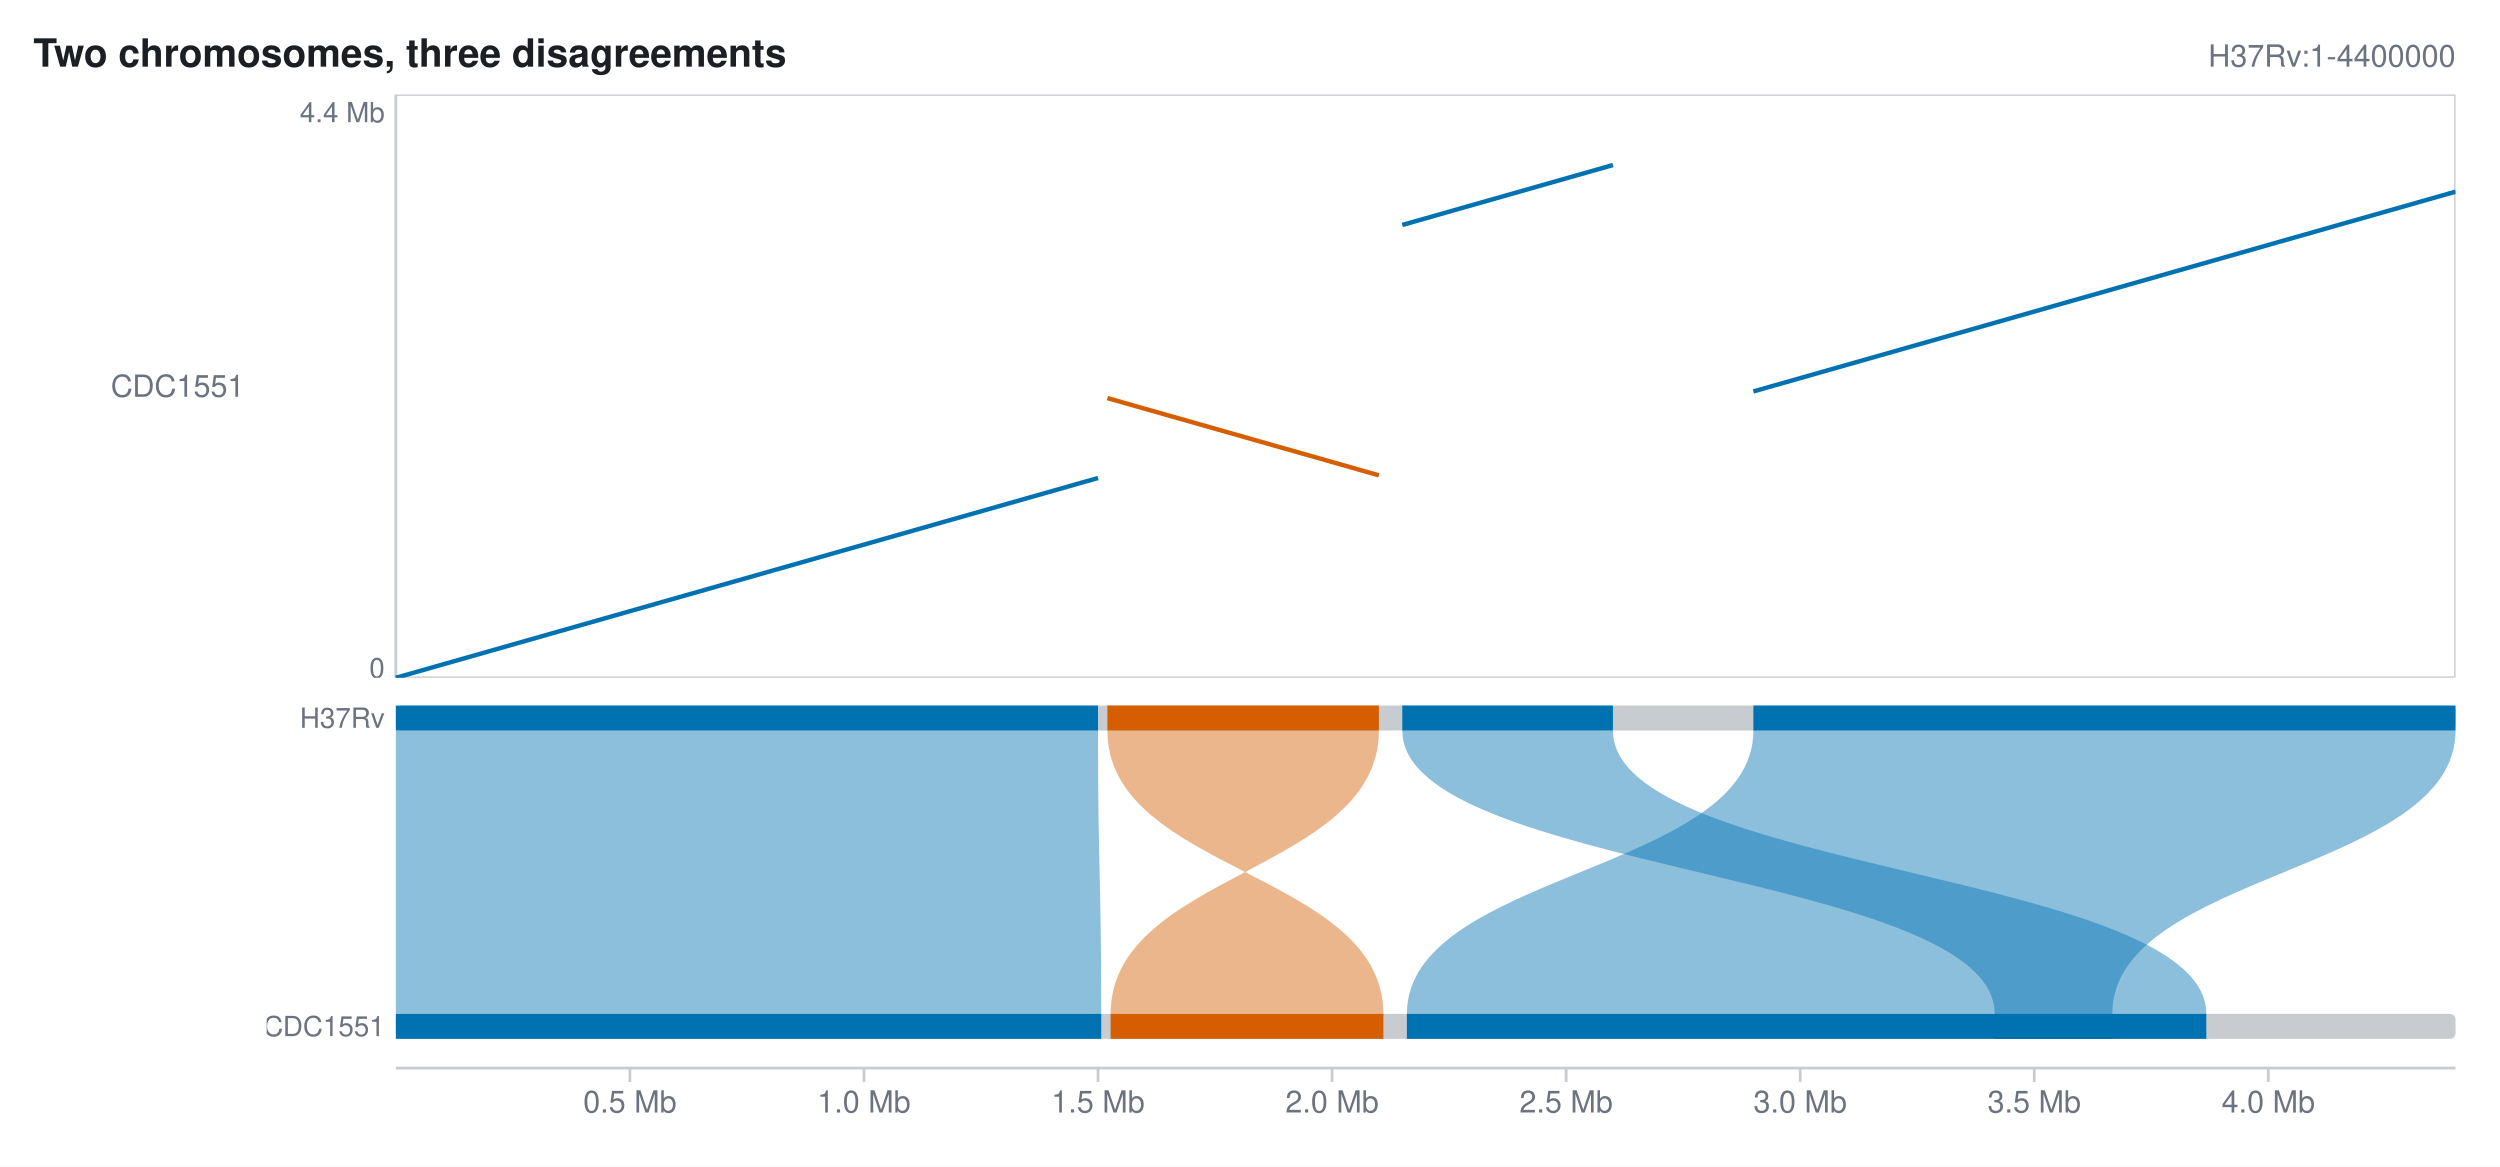
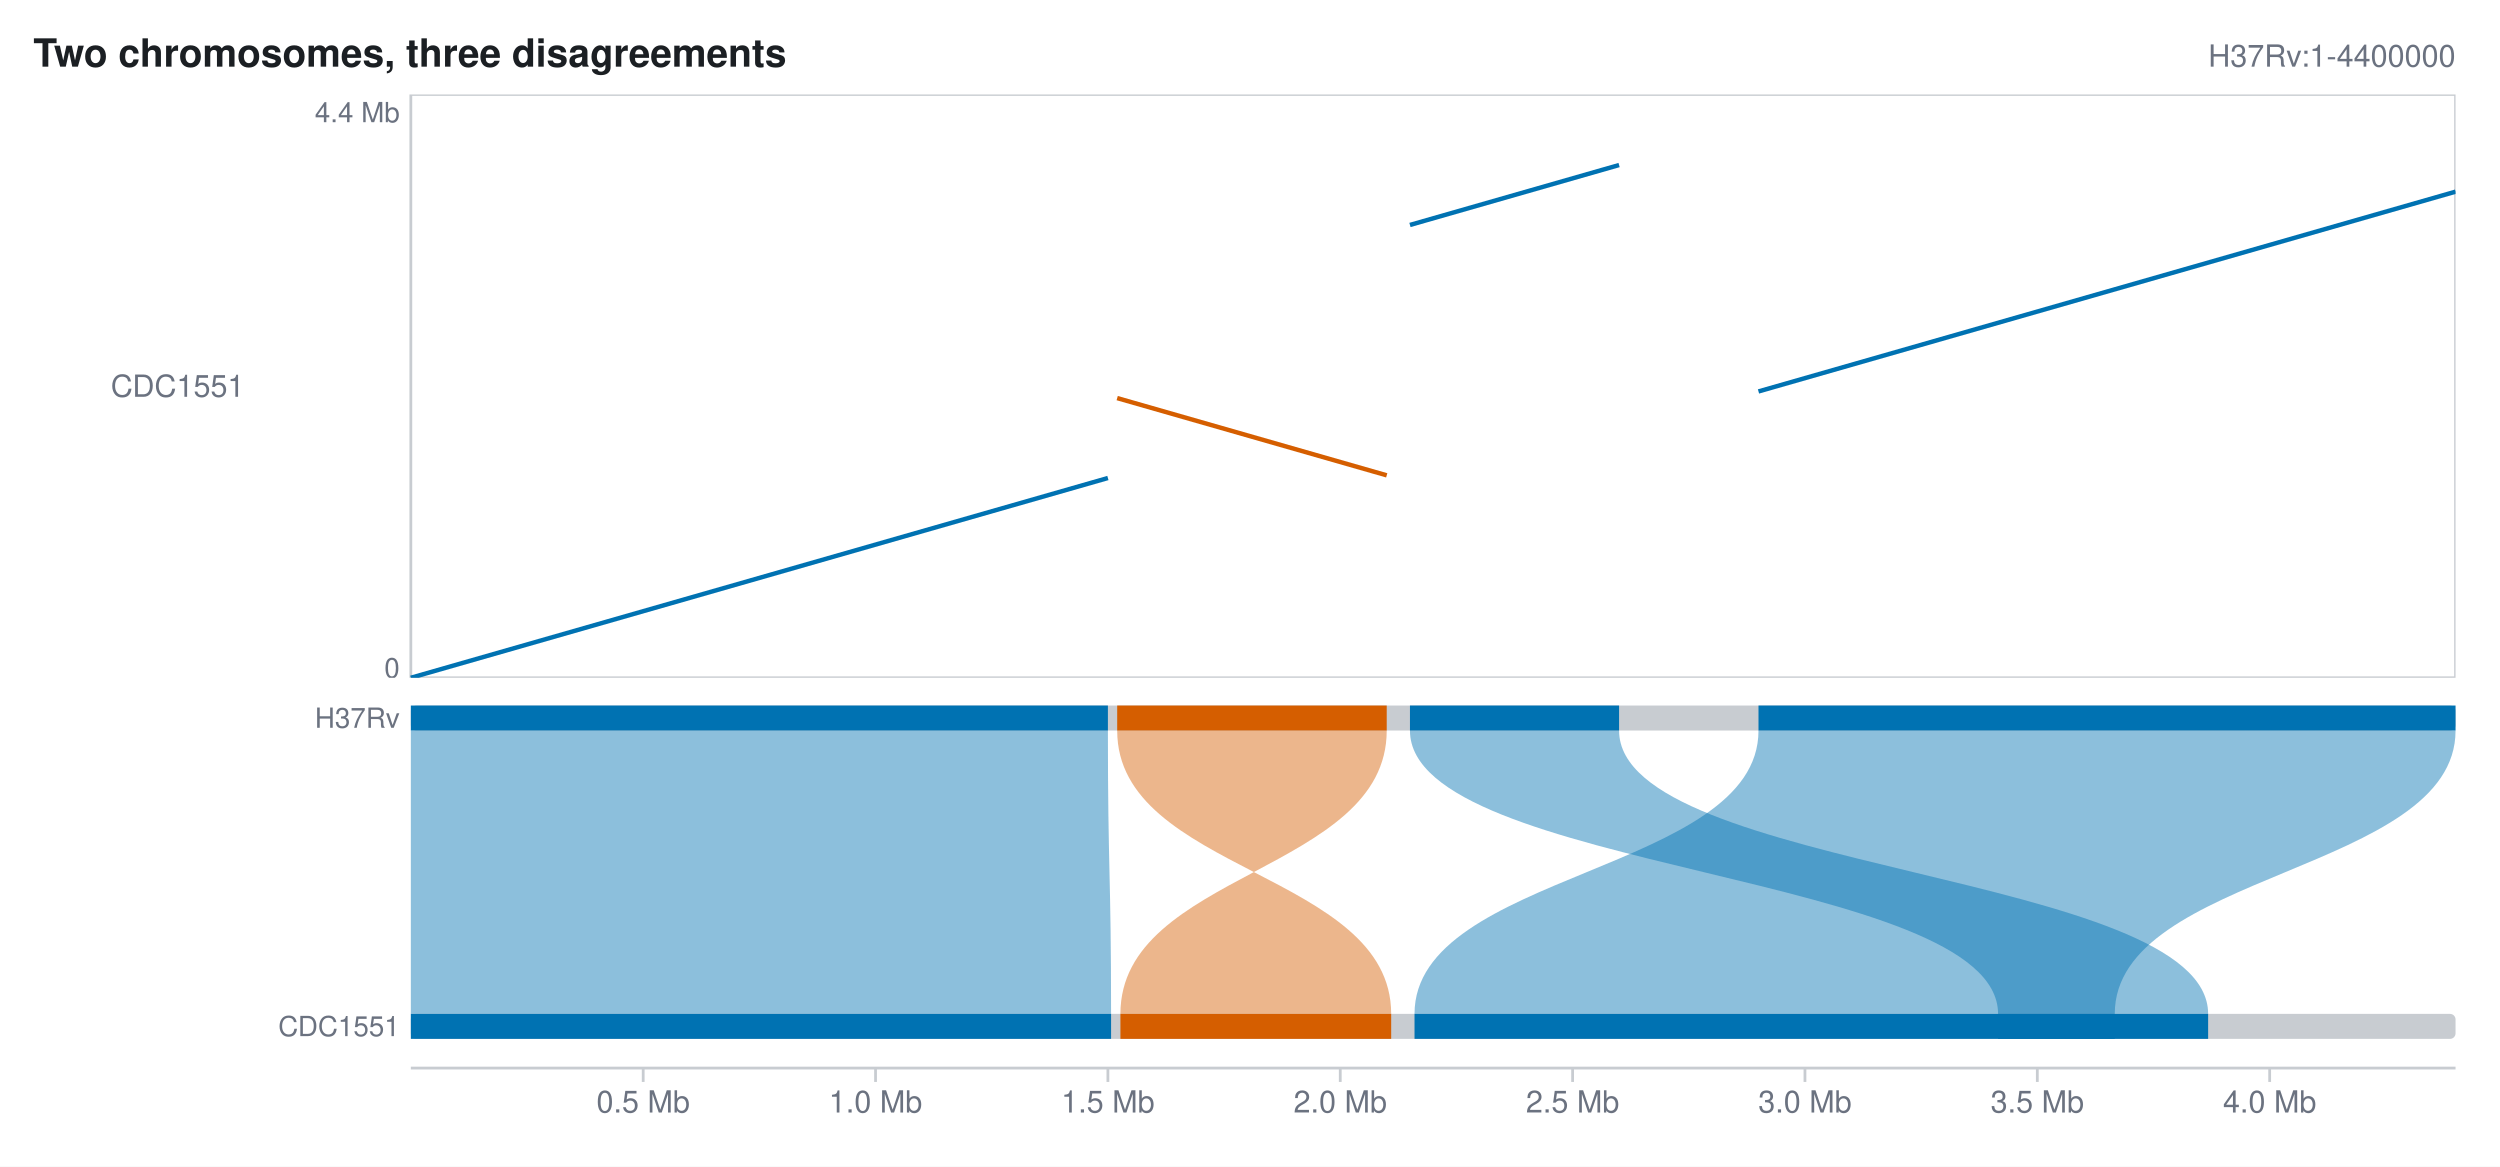
<svg xmlns="http://www.w3.org/2000/svg" width="900" height="420" viewBox="0 0 900 420" font-family="Helvetica, Arial, sans-serif">
  <defs>
    <clipPath id="karyon-clip-0">
      <rect x="96" y="34" width="788" height="210" />
    </clipPath>
    <clipPath id="karyon-clip-1">
      <rect x="96" y="254" width="788" height="120" />
    </clipPath>
    <clipPath id="karyon-clip-2">
      <rect x="96" y="384" width="788" height="26" />
    </clipPath>
  </defs>
  <rect x="0" y="0" width="900" height="420" fill="#ffffff" />
  <text x="12" y="24" fill="#1b1f23" font-size="14" text-anchor="start" font-weight="bold">Two chromosomes, three disagreements</text>
  <text x="884" y="24" fill="#6b7280" font-size="11" text-anchor="end">H37Rv:1-4400000</text>
  <text x="88" y="142.85" fill="#6b7280" font-size="11" text-anchor="end">CDC1551</text>
  <g clip-path="url(#karyon-clip-0)">
-     <rect x="142.5" y="34" width="741.5" height="210" fill="none" stroke="#c8ccd1" stroke-width="1" />
-     <line x1="142.5" y1="244" x2="395.284" y2="172.082" stroke="#0072b2" stroke-width="1.6" />
-     <line x1="398.655" y1="143.315" x2="496.398" y2="171.123" stroke="#d55e00" stroke-width="1.6" />
-     <line x1="504.824" y1="80.986" x2="580.659" y2="59.411" stroke="#0072b2" stroke-width="1.6" />
-     <line x1="631.216" y1="140.918" x2="884" y2="69" stroke="#0072b2" stroke-width="1.6" />
-     <text x="138.5" y="44" fill="#6b7280" font-size="10" text-anchor="end">4.4 Mb</text>
-     <text x="138.5" y="244" fill="#6b7280" font-size="10" text-anchor="end">0</text>
+     <rect x="147.9" y="34" width="736.1" height="210" fill="none" stroke="#c8ccd1" stroke-width="1" />
+     <line x1="147.9" y1="244" x2="398.843" y2="172.082" stroke="#0072b2" stroke-width="1.6" />
+     <line x1="402.189" y1="143.315" x2="499.22" y2="171.123" stroke="#d55e00" stroke-width="1.6" />
+     <line x1="507.585" y1="80.986" x2="582.868" y2="59.411" stroke="#0072b2" stroke-width="1.6" />
+     <line x1="633.057" y1="140.918" x2="884" y2="69" stroke="#0072b2" stroke-width="1.6" />
+     <text x="143.9" y="44" fill="#6b7280" font-size="10" text-anchor="end">4.4 Mb</text>
+     <text x="143.9" y="244" fill="#6b7280" font-size="10" text-anchor="end">0</text>
  </g>
  <g clip-path="url(#karyon-clip-1)">
-     <rect x="142.5" y="254" width="741.5" height="9" rx="2" fill="#c8ccd1" />
-     <rect x="142.5" y="365" width="741.5" height="9" rx="2" fill="#c8ccd1" />
-     <path d="M142.5 263 C142.5 314 142.5 314 142.5 365 L396.438 365 C396.438 314 395.284 314 395.284 263 Z" fill="#0072b2" fill-opacity="0.45" />
-     <rect x="142.5" y="254" width="252.784" height="9" fill="#0072b2" />
-     <rect x="142.5" y="365" width="253.938" height="9" fill="#0072b2" />
-     <path d="M398.655 263 C398.655 314 498.014 314 498.014 365 L399.824 365 C399.824 314 496.398 314 496.398 263 Z" fill="#d55e00" fill-opacity="0.45" />
-     <rect x="398.655" y="254" width="97.743" height="9" fill="#d55e00" />
-     <rect x="399.824" y="365" width="98.189" height="9" fill="#d55e00" />
-     <path d="M504.824 263 C504.824 314 718.094 314 718.094 365 L794.275 365 C794.275 314 580.659 314 580.659 263 Z" fill="#0072b2" fill-opacity="0.45" />
-     <rect x="504.824" y="254" width="75.835" height="9" fill="#0072b2" />
-     <rect x="718.094" y="365" width="76.182" height="9" fill="#0072b2" />
-     <path d="M631.216 263 C631.216 314 506.478 314 506.478 365 L760.417 365 C760.417 314 884 314 884 263 Z" fill="#0072b2" fill-opacity="0.45" />
-     <rect x="631.216" y="254" width="252.784" height="9" fill="#0072b2" />
-     <rect x="506.478" y="365" width="253.938" height="9" fill="#0072b2" />
-     <text x="138.5" y="262" fill="#6b7280" font-size="10" text-anchor="end">H37Rv</text>
-     <text x="138.5" y="373" fill="#6b7280" font-size="10" text-anchor="end">CDC1551</text>
+     <rect x="147.9" y="254" width="736.1" height="9" rx="2" fill="#c8ccd1" />
+     <rect x="147.9" y="365" width="736.1" height="9" rx="2" fill="#c8ccd1" />
+     <path d="M147.9 263 C147.9 314 147.9 314 147.9 365 L399.989 365 C399.989 314 398.843 314 398.843 263 Z" fill="#0072b2" fill-opacity="0.45" />
+     <rect x="147.9" y="254" width="250.943" height="9" fill="#0072b2" />
+     <rect x="147.9" y="365" width="252.089" height="9" fill="#0072b2" />
+     <path d="M402.189 263 C402.189 314 500.825 314 500.825 365 L403.35 365 C403.35 314 499.22 314 499.22 263 Z" fill="#d55e00" fill-opacity="0.45" />
+     <rect x="402.189" y="254" width="97.031" height="9" fill="#d55e00" />
+     <rect x="403.35" y="365" width="97.474" height="9" fill="#d55e00" />
+     <path d="M507.585 263 C507.585 314 719.302 314 719.302 365 L794.929 365 C794.929 314 582.868 314 582.868 263 Z" fill="#0072b2" fill-opacity="0.45" />
+     <rect x="507.585" y="254" width="75.283" height="9" fill="#0072b2" />
+     <rect x="719.302" y="365" width="75.627" height="9" fill="#0072b2" />
+     <path d="M633.057 263 C633.057 314 509.228 314 509.228 365 L761.317 365 C761.317 314 884 314 884 263 Z" fill="#0072b2" fill-opacity="0.45" />
+     <rect x="633.057" y="254" width="250.943" height="9" fill="#0072b2" />
+     <rect x="509.228" y="365" width="252.089" height="9" fill="#0072b2" />
+     <text x="143.9" y="262" fill="#6b7280" font-size="10" text-anchor="end">H37Rv</text>
+     <text x="143.9" y="373" fill="#6b7280" font-size="10" text-anchor="end">CDC1551</text>
  </g>
  <g clip-path="url(#karyon-clip-2)">
-     <line x1="142.5" y1="384.5" x2="884" y2="384.5" stroke="#c8ccd1" stroke-width="1" />
-     <line x1="226.761" y1="384.5" x2="226.761" y2="389.5" stroke="#c8ccd1" stroke-width="1" />
-     <text x="226.761" y="400.5" fill="#6b7280" font-size="11" text-anchor="middle">0.5 Mb</text>
-     <line x1="311.023" y1="384.5" x2="311.023" y2="389.5" stroke="#c8ccd1" stroke-width="1" />
-     <text x="311.023" y="400.5" fill="#6b7280" font-size="11" text-anchor="middle">1.0 Mb</text>
-     <line x1="395.284" y1="384.5" x2="395.284" y2="389.5" stroke="#c8ccd1" stroke-width="1" />
-     <text x="395.284" y="400.5" fill="#6b7280" font-size="11" text-anchor="middle">1.5 Mb</text>
-     <line x1="479.545" y1="384.5" x2="479.545" y2="389.5" stroke="#c8ccd1" stroke-width="1" />
-     <text x="479.545" y="400.5" fill="#6b7280" font-size="11" text-anchor="middle">2.0 Mb</text>
-     <line x1="563.807" y1="384.5" x2="563.807" y2="389.5" stroke="#c8ccd1" stroke-width="1" />
-     <text x="563.807" y="400.5" fill="#6b7280" font-size="11" text-anchor="middle">2.5 Mb</text>
-     <line x1="648.068" y1="384.5" x2="648.068" y2="389.5" stroke="#c8ccd1" stroke-width="1" />
-     <text x="648.068" y="400.5" fill="#6b7280" font-size="11" text-anchor="middle">3.0 Mb</text>
-     <line x1="732.329" y1="384.5" x2="732.329" y2="389.5" stroke="#c8ccd1" stroke-width="1" />
-     <text x="732.329" y="400.5" fill="#6b7280" font-size="11" text-anchor="middle">3.5 Mb</text>
-     <line x1="816.591" y1="384.5" x2="816.591" y2="389.5" stroke="#c8ccd1" stroke-width="1" />
-     <text x="816.591" y="400.5" fill="#6b7280" font-size="11" text-anchor="middle">4.0 Mb</text>
+     <line x1="147.9" y1="384.5" x2="884" y2="384.5" stroke="#c8ccd1" stroke-width="1" />
+     <line x1="231.548" y1="384.5" x2="231.548" y2="389.5" stroke="#c8ccd1" stroke-width="1" />
+     <text x="231.548" y="400.5" fill="#6b7280" font-size="11" text-anchor="middle">0.5 Mb</text>
+     <line x1="315.195" y1="384.5" x2="315.195" y2="389.5" stroke="#c8ccd1" stroke-width="1" />
+     <text x="315.195" y="400.5" fill="#6b7280" font-size="11" text-anchor="middle">1.0 Mb</text>
+     <line x1="398.843" y1="384.5" x2="398.843" y2="389.5" stroke="#c8ccd1" stroke-width="1" />
+     <text x="398.843" y="400.5" fill="#6b7280" font-size="11" text-anchor="middle">1.5 Mb</text>
+     <line x1="482.491" y1="384.5" x2="482.491" y2="389.5" stroke="#c8ccd1" stroke-width="1" />
+     <text x="482.491" y="400.5" fill="#6b7280" font-size="11" text-anchor="middle">2.0 Mb</text>
+     <line x1="566.138" y1="384.5" x2="566.138" y2="389.5" stroke="#c8ccd1" stroke-width="1" />
+     <text x="566.138" y="400.5" fill="#6b7280" font-size="11" text-anchor="middle">2.5 Mb</text>
+     <line x1="649.786" y1="384.5" x2="649.786" y2="389.5" stroke="#c8ccd1" stroke-width="1" />
+     <text x="649.786" y="400.5" fill="#6b7280" font-size="11" text-anchor="middle">3.0 Mb</text>
+     <line x1="733.434" y1="384.5" x2="733.434" y2="389.5" stroke="#c8ccd1" stroke-width="1" />
+     <text x="733.434" y="400.5" fill="#6b7280" font-size="11" text-anchor="middle">3.5 Mb</text>
+     <line x1="817.082" y1="384.5" x2="817.082" y2="389.5" stroke="#c8ccd1" stroke-width="1" />
+     <text x="817.082" y="400.5" fill="#6b7280" font-size="11" text-anchor="middle">4.0 Mb</text>
  </g>
</svg>
